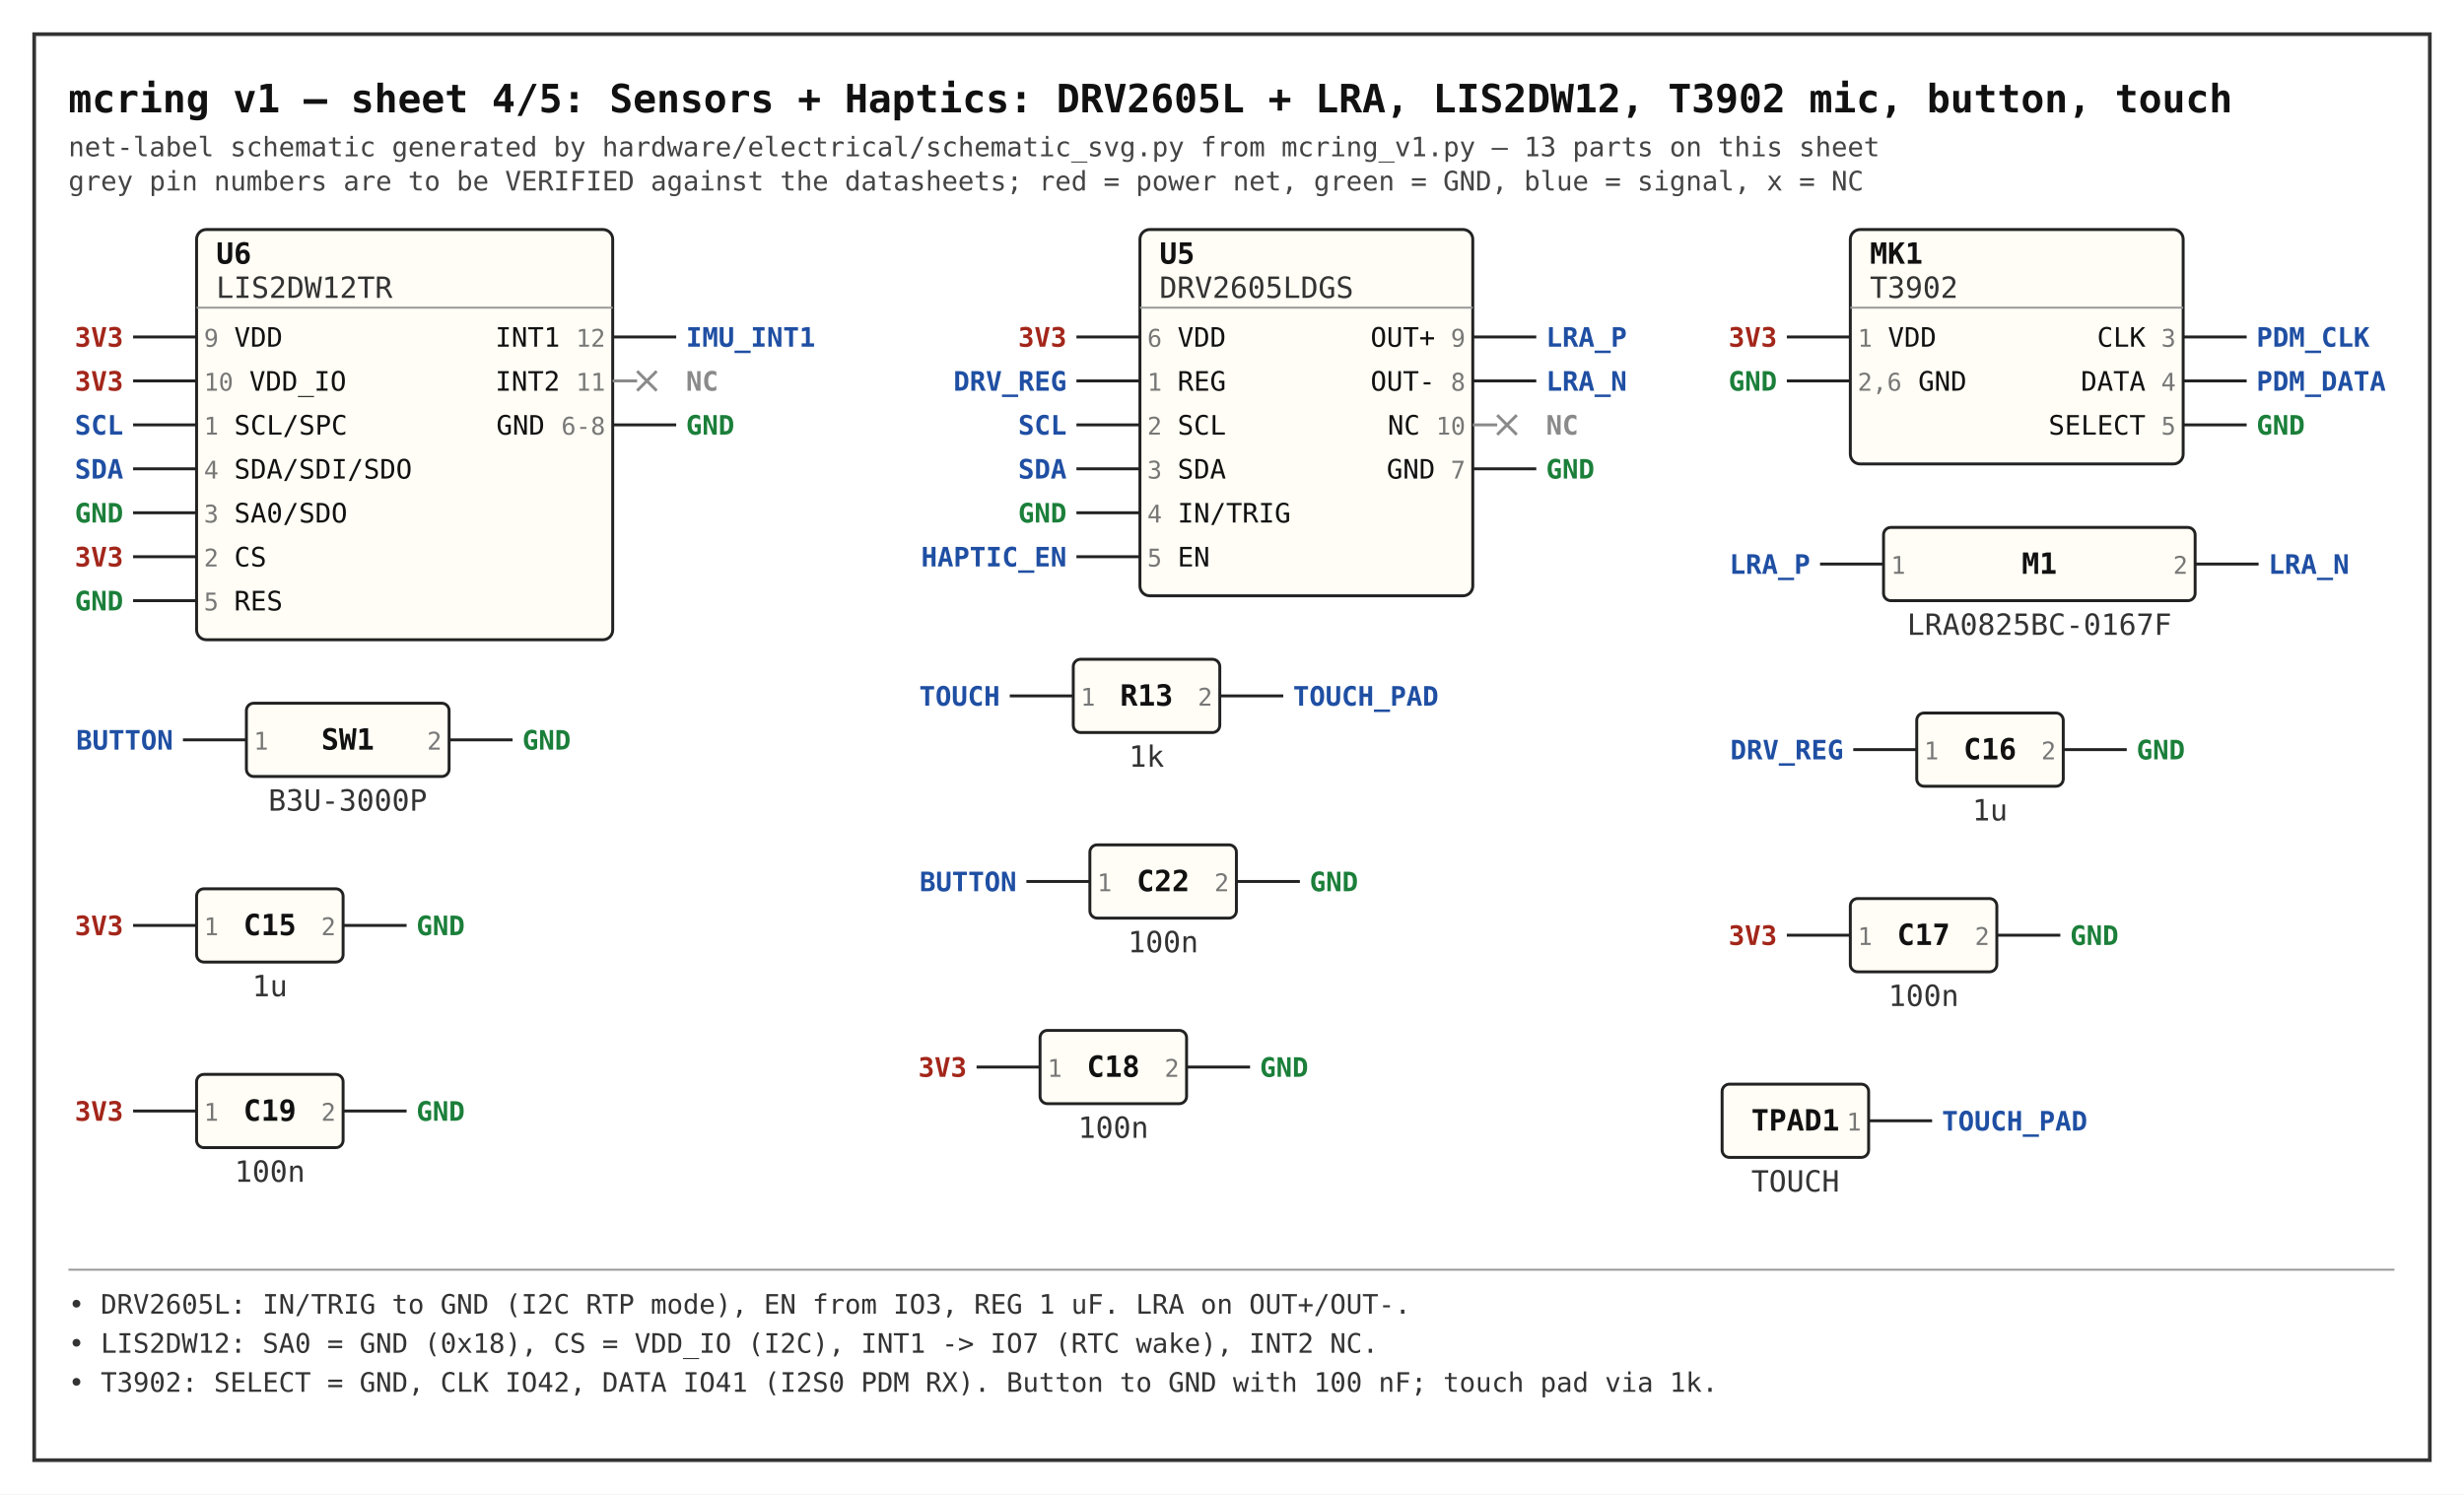
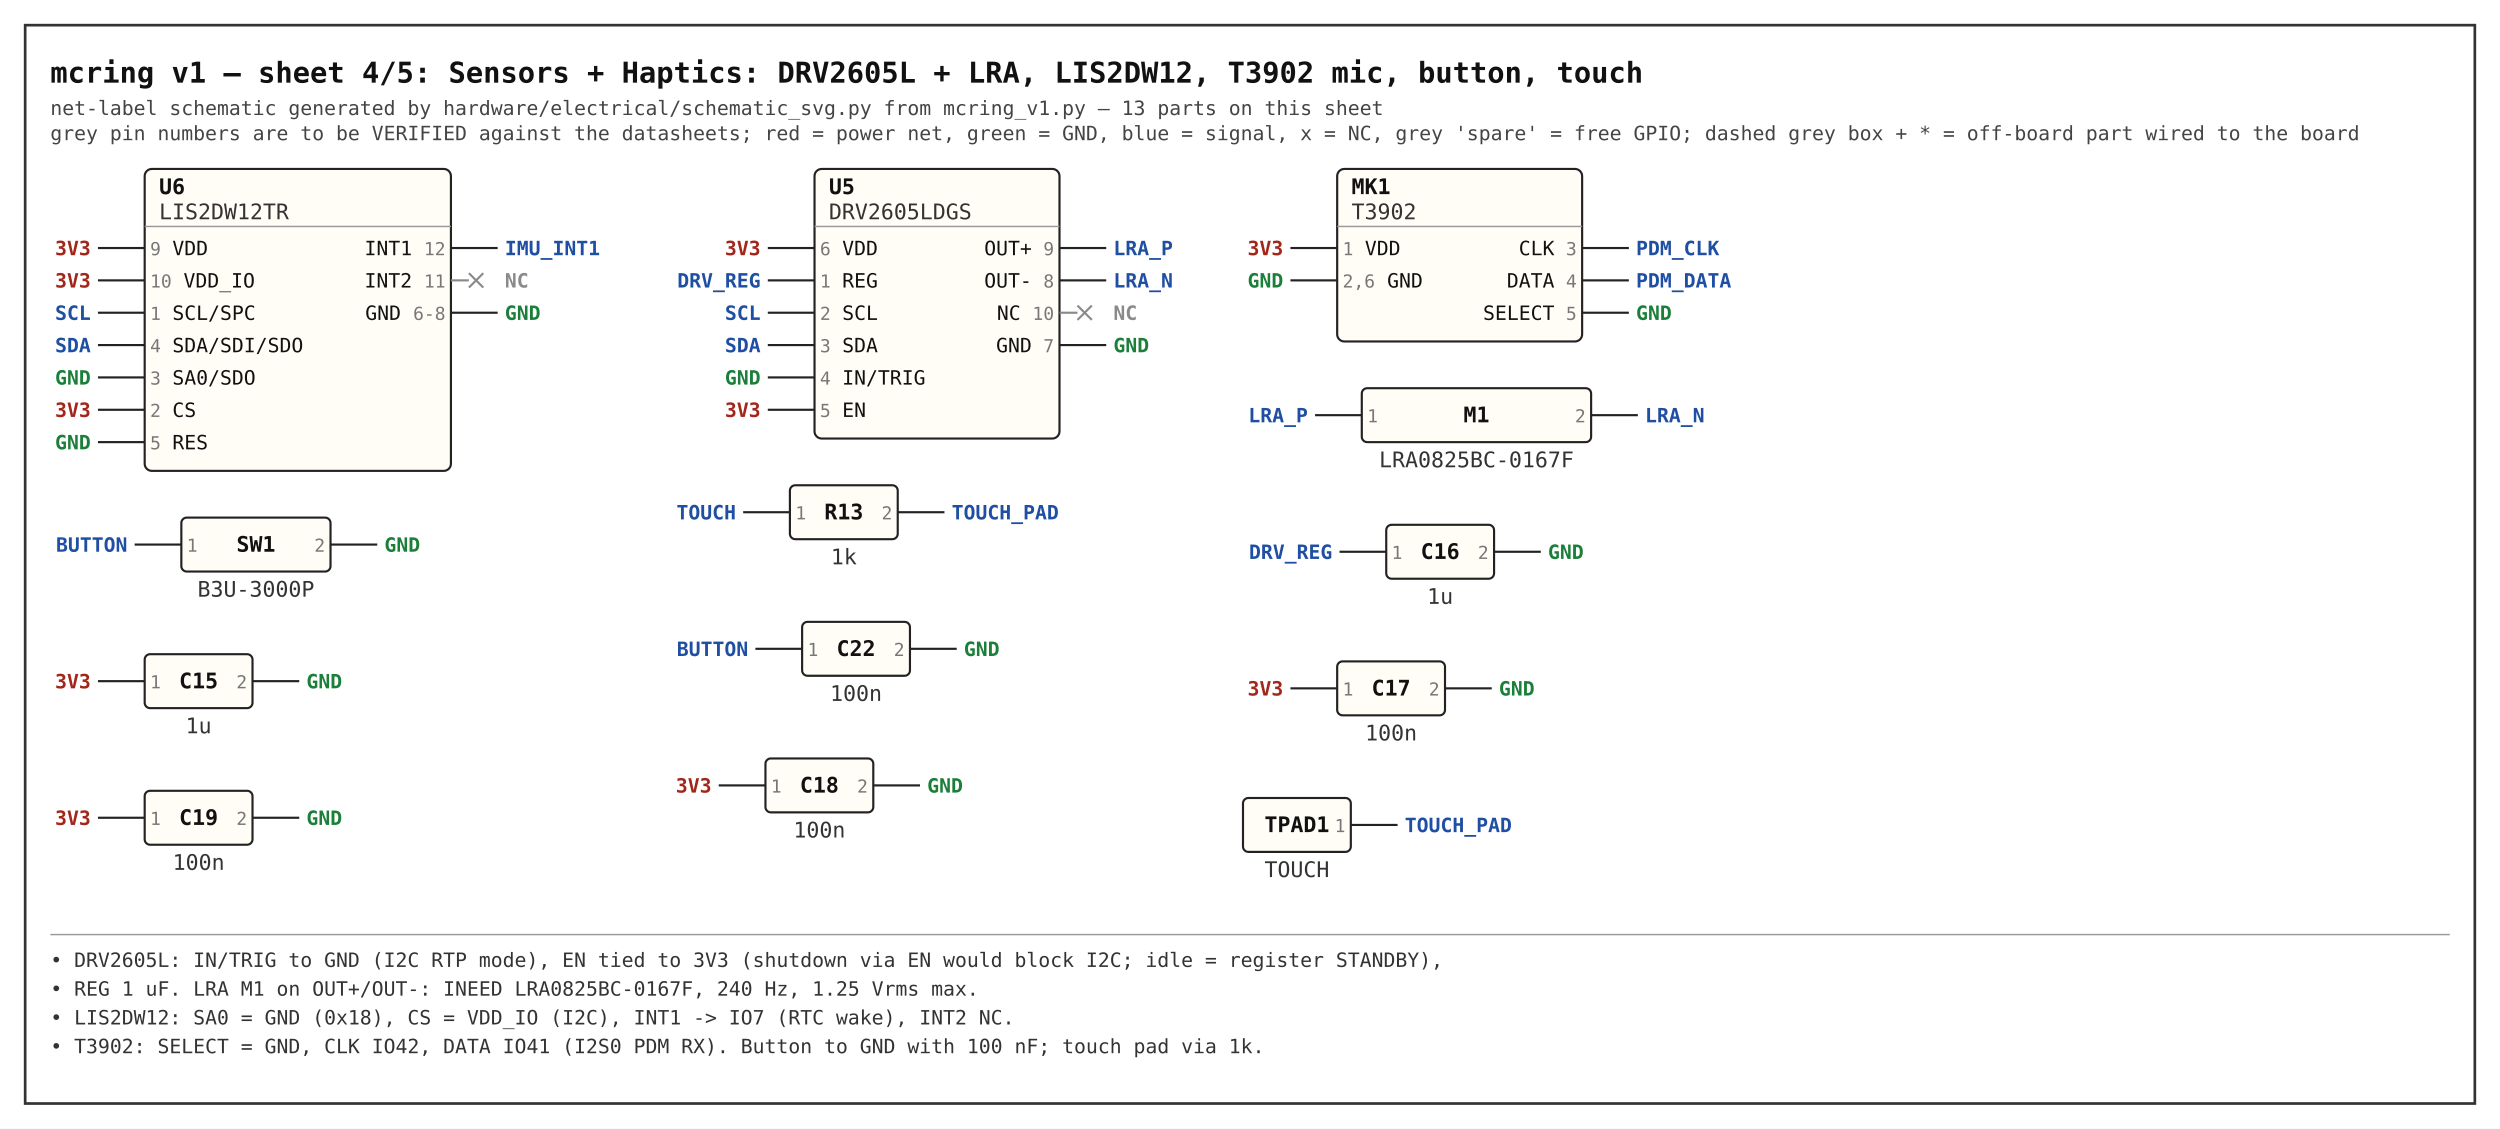
- <svg xmlns="http://www.w3.org/2000/svg" width="1009" height="612" viewBox="0 0 1009 612" font-family="DejaVu Sans Mono, Menlo, Consolas, monospace">
-   <style>.box{fill:#fffdf5;stroke:#222;stroke-width:1.2} .box.dnp{stroke-dasharray:4 3;fill:#f4f4f4}.sep{stroke:#999;stroke-width:0.8} .wire{stroke:#222;stroke-width:1.2} .wire.nc{stroke:#8a8a8a}.ref{font-size:12px;font-weight:bold;fill:#111} .val{font-size:12px;fill:#333}.pin{font-size:11px;fill:#111} .num{font-size:10px;fill:#777}.net{font-size:11px;font-weight:bold} .title{font-size:16px;font-weight:bold;fill:#111}.sub{font-size:11px;fill:#444} .note{font-size:11px;fill:#333}</style>
-   <rect x="0" y="0" width="1009" height="612" fill="#ffffff" />
-   <rect x="14.0" y="14.0" width="981" height="584" fill="none" stroke="#333" stroke-width="1.5" />
+ <svg xmlns="http://www.w3.org/2000/svg" width="1391" height="628" viewBox="0 0 1391 628" font-family="DejaVu Sans Mono, Menlo, Consolas, monospace">
+   <style>.box{fill:#fffdf5;stroke:#222;stroke-width:1.2} .box.dnp{stroke-dasharray:4 3;fill:#f4f4f4}.box.offboard{stroke-dasharray:7 3;stroke:#666;fill:#f7f7fb} .net.spare{font-weight:normal;font-style:italic}.sep{stroke:#999;stroke-width:0.8} .wire{stroke:#222;stroke-width:1.2} .wire.nc{stroke:#8a8a8a}.ref{font-size:12px;font-weight:bold;fill:#111} .val{font-size:12px;fill:#333}.pin{font-size:11px;fill:#111} .num{font-size:10px;fill:#777}.net{font-size:11px;font-weight:bold} .title{font-size:16px;font-weight:bold;fill:#111}.sub{font-size:11px;fill:#444} .note{font-size:11px;fill:#333}</style>
+   <rect x="0" y="0" width="1391" height="628" fill="#ffffff" />
+   <rect x="14.0" y="14.0" width="1363" height="600" fill="none" stroke="#333" stroke-width="1.5" />
  <text x="28" y="46" class="title">mcring v1 — sheet 4/5: Sensors + Haptics: DRV2605L + LRA, LIS2DW12, T3902 mic, button, touch</text>
  <text x="28" y="64" class="sub">net-label schematic generated by hardware/electrical/schematic_svg.py from mcring_v1.py — 13 parts on this sheet</text>
-   <text x="28" y="78" class="sub">grey pin numbers are to be VERIFIED against the datasheets; red = power net, green = GND, blue = signal, x = NC</text>
-   <rect x="466.8" y="94.0" width="136.3" height="150.0" rx="4" class="box" />
-   <text x="474.8" y="108.0" class="ref">U5</text>
-   <text x="474.8" y="122.0" class="val">DRV2605LDGS</text>
-   <line x1="466.8" y1="126.0" x2="603.1" y2="126.0" class="sep" />
-   <line x1="466.8" y1="138.0" x2="440.8" y2="138.0" class="wire" />
-   <text x="436.8" y="142.0" class="net" fill="#a3261a" text-anchor="end">3V3</text>
-   <text x="469.8" y="142.0" class="num">6</text>
-   <text x="482.2" y="142.0" class="pin">VDD</text>
-   <line x1="466.8" y1="156.0" x2="440.8" y2="156.0" class="wire" />
-   <text x="436.8" y="160.0" class="net" fill="#1f4fa3" text-anchor="end">DRV_REG</text>
-   <text x="469.8" y="160.0" class="num">1</text>
-   <text x="482.2" y="160.0" class="pin">REG</text>
-   <line x1="466.8" y1="174.0" x2="440.8" y2="174.0" class="wire" />
-   <text x="436.8" y="178.0" class="net" fill="#1f4fa3" text-anchor="end">SCL</text>
-   <text x="469.8" y="178.0" class="num">2</text>
-   <text x="482.2" y="178.0" class="pin">SCL</text>
-   <line x1="466.8" y1="192.0" x2="440.8" y2="192.0" class="wire" />
-   <text x="436.8" y="196.0" class="net" fill="#1f4fa3" text-anchor="end">SDA</text>
-   <text x="469.8" y="196.0" class="num">3</text>
-   <text x="482.2" y="196.0" class="pin">SDA</text>
-   <line x1="466.8" y1="210.0" x2="440.8" y2="210.0" class="wire" />
-   <text x="436.8" y="214.0" class="net" fill="#1b7f3a" text-anchor="end">GND</text>
-   <text x="469.8" y="214.0" class="num">4</text>
-   <text x="482.2" y="214.0" class="pin">IN/TRIG</text>
-   <line x1="466.8" y1="228.0" x2="440.8" y2="228.0" class="wire" />
-   <text x="436.8" y="232.0" class="net" fill="#1f4fa3" text-anchor="end">HAPTIC_EN</text>
-   <text x="469.8" y="232.0" class="num">5</text>
-   <text x="482.2" y="232.0" class="pin">EN</text>
-   <line x1="603.1" y1="138.0" x2="629.1" y2="138.0" class="wire" />
-   <text x="633.1" y="142.0" class="net" fill="#1f4fa3" text-anchor="start">LRA_P</text>
-   <text x="600.1" y="142.0" class="num" text-anchor="end">9</text>
-   <text x="587.7" y="142.0" class="pin" text-anchor="end">OUT+</text>
-   <line x1="603.1" y1="156.0" x2="629.1" y2="156.0" class="wire" />
-   <text x="633.1" y="160.0" class="net" fill="#1f4fa3" text-anchor="start">LRA_N</text>
-   <text x="600.1" y="160.0" class="num" text-anchor="end">8</text>
-   <text x="587.7" y="160.0" class="pin" text-anchor="end">OUT-</text>
-   <line x1="603.1" y1="174.0" x2="613.1" y2="174.0" class="wire nc" />
-   <line x1="613.1" y1="170.0" x2="621.1" y2="178.0" class="wire nc" />
-   <line x1="613.1" y1="178.0" x2="621.1" y2="170.0" class="wire nc" />
-   <text x="633.1" y="178.0" class="net" fill="#8a8a8a" text-anchor="start">NC</text>
-   <text x="600.1" y="178.0" class="num" text-anchor="end">10</text>
-   <text x="581.5" y="178.0" class="pin" text-anchor="end">NC</text>
-   <line x1="603.1" y1="192.0" x2="629.1" y2="192.0" class="wire" />
-   <text x="633.1" y="196.0" class="net" fill="#1b7f3a" text-anchor="start">GND</text>
-   <text x="600.1" y="196.0" class="num" text-anchor="end">7</text>
-   <text x="587.7" y="196.0" class="pin" text-anchor="end">GND</text>
+   <text x="28" y="78" class="sub">grey pin numbers are to be VERIFIED against the datasheets; red = power net, green = GND, blue = signal, x = NC, grey 'spare' = free GPIO; dashed grey box + * = off-board part wired to the board</text>
+   <rect x="453.2" y="94.0" width="136.3" height="150.0" rx="4" class="box" />
+   <text x="461.2" y="108.0" class="ref">U5</text>
+   <text x="461.2" y="122.0" class="val">DRV2605LDGS</text>
+   <line x1="453.2" y1="126.0" x2="589.5" y2="126.0" class="sep" />
+   <line x1="453.2" y1="138.0" x2="427.2" y2="138.0" class="wire" />
+   <text x="423.2" y="142.0" class="net" fill="#a3261a" text-anchor="end">3V3</text>
+   <text x="456.2" y="142.0" class="num">6</text>
+   <text x="468.6" y="142.0" class="pin">VDD</text>
+   <line x1="453.2" y1="156.0" x2="427.2" y2="156.0" class="wire" />
+   <text x="423.2" y="160.0" class="net" fill="#1f4fa3" text-anchor="end">DRV_REG</text>
+   <text x="456.2" y="160.0" class="num">1</text>
+   <text x="468.6" y="160.0" class="pin">REG</text>
+   <line x1="453.2" y1="174.0" x2="427.2" y2="174.0" class="wire" />
+   <text x="423.2" y="178.0" class="net" fill="#1f4fa3" text-anchor="end">SCL</text>
+   <text x="456.2" y="178.0" class="num">2</text>
+   <text x="468.6" y="178.0" class="pin">SCL</text>
+   <line x1="453.2" y1="192.0" x2="427.2" y2="192.0" class="wire" />
+   <text x="423.2" y="196.0" class="net" fill="#1f4fa3" text-anchor="end">SDA</text>
+   <text x="456.2" y="196.0" class="num">3</text>
+   <text x="468.6" y="196.0" class="pin">SDA</text>
+   <line x1="453.2" y1="210.0" x2="427.2" y2="210.0" class="wire" />
+   <text x="423.2" y="214.0" class="net" fill="#1b7f3a" text-anchor="end">GND</text>
+   <text x="456.2" y="214.0" class="num">4</text>
+   <text x="468.6" y="214.0" class="pin">IN/TRIG</text>
+   <line x1="453.2" y1="228.0" x2="427.2" y2="228.0" class="wire" />
+   <text x="423.2" y="232.0" class="net" fill="#a3261a" text-anchor="end">3V3</text>
+   <text x="456.2" y="232.0" class="num">5</text>
+   <text x="468.6" y="232.0" class="pin">EN</text>
+   <line x1="589.5" y1="138.0" x2="615.5" y2="138.0" class="wire" />
+   <text x="619.5" y="142.0" class="net" fill="#1f4fa3" text-anchor="start">LRA_P</text>
+   <text x="586.5" y="142.0" class="num" text-anchor="end">9</text>
+   <text x="574.1" y="142.0" class="pin" text-anchor="end">OUT+</text>
+   <line x1="589.5" y1="156.0" x2="615.5" y2="156.0" class="wire" />
+   <text x="619.5" y="160.0" class="net" fill="#1f4fa3" text-anchor="start">LRA_N</text>
+   <text x="586.5" y="160.0" class="num" text-anchor="end">8</text>
+   <text x="574.1" y="160.0" class="pin" text-anchor="end">OUT-</text>
+   <line x1="589.5" y1="174.0" x2="599.5" y2="174.0" class="wire nc" />
+   <line x1="599.5" y1="170.0" x2="607.5" y2="178.0" class="wire nc" />
+   <line x1="599.5" y1="178.0" x2="607.5" y2="170.0" class="wire nc" />
+   <text x="619.5" y="178.0" class="net" fill="#8a8a8a" text-anchor="start">NC</text>
+   <text x="586.5" y="178.0" class="num" text-anchor="end">10</text>
+   <text x="567.9" y="178.0" class="pin" text-anchor="end">NC</text>
+   <line x1="589.5" y1="192.0" x2="615.5" y2="192.0" class="wire" />
+   <text x="619.5" y="196.0" class="net" fill="#1b7f3a" text-anchor="start">GND</text>
+   <text x="586.5" y="196.0" class="num" text-anchor="end">7</text>
+   <text x="574.1" y="196.0" class="pin" text-anchor="end">GND</text>
  <rect x="80.5" y="364.0" width="60.0" height="30" rx="3" class="box" />
  <text x="110.5" y="383.0" class="ref" text-anchor="middle">C15</text>
  <text x="110.5" y="408.0" class="val" text-anchor="middle">1u</text>
  <line x1="80.5" y1="379.0" x2="54.5" y2="379.0" class="wire" />
  <text x="50.5" y="383.0" class="net" fill="#a3261a" text-anchor="end">3V3</text>
  <text x="83.5" y="383.0" class="num">1</text>
  <line x1="140.5" y1="379.0" x2="166.5" y2="379.0" class="wire" />
  <text x="170.5" y="383.0" class="net" fill="#1b7f3a" text-anchor="start">GND</text>
  <text x="137.5" y="383.0" class="num" text-anchor="end">2</text>
-   <rect x="784.9" y="292.0" width="60.0" height="30" rx="3" class="box" />
-   <text x="814.9" y="311.0" class="ref" text-anchor="middle">C16</text>
-   <text x="814.9" y="336.0" class="val" text-anchor="middle">1u</text>
-   <line x1="784.9" y1="307.0" x2="758.9" y2="307.0" class="wire" />
-   <text x="754.9" y="311.0" class="net" fill="#1f4fa3" text-anchor="end">DRV_REG</text>
-   <text x="787.9" y="311.0" class="num">1</text>
-   <line x1="844.9" y1="307.0" x2="870.9" y2="307.0" class="wire" />
-   <text x="874.9" y="311.0" class="net" fill="#1b7f3a" text-anchor="start">GND</text>
-   <text x="841.9" y="311.0" class="num" text-anchor="end">2</text>
-   <rect x="771.3" y="216.0" width="127.6" height="30" rx="3" class="box" />
-   <text x="835.1" y="235.0" class="ref" text-anchor="middle">M1</text>
-   <text x="835.1" y="260.0" class="val" text-anchor="middle">LRA0825BC-0167F</text>
-   <line x1="771.3" y1="231.0" x2="745.3" y2="231.0" class="wire" />
-   <text x="741.3" y="235.0" class="net" fill="#1f4fa3" text-anchor="end">LRA_P</text>
-   <text x="774.3" y="235.0" class="num">1</text>
-   <line x1="898.9" y1="231.0" x2="924.9" y2="231.0" class="wire" />
-   <text x="928.9" y="235.0" class="net" fill="#1f4fa3" text-anchor="start">LRA_N</text>
-   <text x="895.9" y="235.0" class="num" text-anchor="end">2</text>
+   <rect x="771.3" y="292.0" width="60.0" height="30" rx="3" class="box" />
+   <text x="801.3" y="311.0" class="ref" text-anchor="middle">C16</text>
+   <text x="801.3" y="336.0" class="val" text-anchor="middle">1u</text>
+   <line x1="771.3" y1="307.0" x2="745.3" y2="307.0" class="wire" />
+   <text x="741.3" y="311.0" class="net" fill="#1f4fa3" text-anchor="end">DRV_REG</text>
+   <text x="774.3" y="311.0" class="num">1</text>
+   <line x1="831.3" y1="307.0" x2="857.3" y2="307.0" class="wire" />
+   <text x="861.3" y="311.0" class="net" fill="#1b7f3a" text-anchor="start">GND</text>
+   <text x="828.3" y="311.0" class="num" text-anchor="end">2</text>
+   <rect x="757.7" y="216.0" width="127.6" height="30" rx="3" class="box" />
+   <text x="821.5" y="235.0" class="ref" text-anchor="middle">M1</text>
+   <text x="821.5" y="260.0" class="val" text-anchor="middle">LRA0825BC-0167F</text>
+   <line x1="757.7" y1="231.0" x2="731.7" y2="231.0" class="wire" />
+   <text x="727.7" y="235.0" class="net" fill="#1f4fa3" text-anchor="end">LRA_P</text>
+   <text x="760.7" y="235.0" class="num">1</text>
+   <line x1="885.3" y1="231.0" x2="911.3" y2="231.0" class="wire" />
+   <text x="915.3" y="235.0" class="net" fill="#1f4fa3" text-anchor="start">LRA_N</text>
+   <text x="882.3" y="235.0" class="num" text-anchor="end">2</text>
  <rect x="80.5" y="94.0" width="170.4" height="168.0" rx="4" class="box" />
  <text x="88.5" y="108.0" class="ref">U6</text>
  <text x="88.5" y="122.0" class="val">LIS2DW12TR</text>
  <line x1="80.5" y1="126.0" x2="250.9" y2="126.0" class="sep" />
  <line x1="80.5" y1="138.0" x2="54.5" y2="138.0" class="wire" />
  <text x="50.5" y="142.0" class="net" fill="#a3261a" text-anchor="end">3V3</text>
  <text x="83.5" y="142.0" class="num">9</text>
  <text x="95.9" y="142.0" class="pin">VDD</text>
  <line x1="80.5" y1="156.0" x2="54.5" y2="156.0" class="wire" />
  <text x="50.5" y="160.0" class="net" fill="#a3261a" text-anchor="end">3V3</text>
  <text x="83.5" y="160.0" class="num">10</text>
  <text x="102.1" y="160.0" class="pin">VDD_IO</text>
  <line x1="80.5" y1="174.0" x2="54.5" y2="174.0" class="wire" />
  <text x="50.5" y="178.0" class="net" fill="#1f4fa3" text-anchor="end">SCL</text>
  <text x="83.5" y="178.0" class="num">1</text>
  <text x="95.9" y="178.0" class="pin">SCL/SPC</text>
  <line x1="80.5" y1="192.0" x2="54.5" y2="192.0" class="wire" />
  <text x="50.5" y="196.0" class="net" fill="#1f4fa3" text-anchor="end">SDA</text>
  <text x="83.5" y="196.0" class="num">4</text>
  <text x="95.9" y="196.0" class="pin">SDA/SDI/SDO</text>
  <line x1="80.5" y1="210.0" x2="54.5" y2="210.0" class="wire" />
  <text x="50.5" y="214.0" class="net" fill="#1b7f3a" text-anchor="end">GND</text>
  <text x="83.5" y="214.0" class="num">3</text>
  <text x="95.9" y="214.0" class="pin">SA0/SDO</text>
  <line x1="80.5" y1="228.0" x2="54.5" y2="228.0" class="wire" />
  <text x="50.5" y="232.0" class="net" fill="#a3261a" text-anchor="end">3V3</text>
  <text x="83.5" y="232.0" class="num">2</text>
  <text x="95.9" y="232.0" class="pin">CS</text>
  <line x1="80.5" y1="246.0" x2="54.5" y2="246.0" class="wire" />
  <text x="50.5" y="250.0" class="net" fill="#1b7f3a" text-anchor="end">GND</text>
  <text x="83.5" y="250.0" class="num">5</text>
  <text x="95.9" y="250.0" class="pin">RES</text>
  <line x1="250.9" y1="138.0" x2="276.9" y2="138.0" class="wire" />
  <text x="280.9" y="142.0" class="net" fill="#1f4fa3" text-anchor="start">IMU_INT1</text>
  <text x="247.9" y="142.0" class="num" text-anchor="end">12</text>
  <text x="229.3" y="142.0" class="pin" text-anchor="end">INT1</text>
  <line x1="250.9" y1="156.0" x2="260.9" y2="156.0" class="wire nc" />
  <line x1="260.9" y1="152.0" x2="268.9" y2="160.0" class="wire nc" />
  <line x1="260.9" y1="160.0" x2="268.9" y2="152.0" class="wire nc" />
  <text x="280.9" y="160.0" class="net" fill="#8a8a8a" text-anchor="start">NC</text>
  <text x="247.9" y="160.0" class="num" text-anchor="end">11</text>
  <text x="229.3" y="160.0" class="pin" text-anchor="end">INT2</text>
  <line x1="250.9" y1="174.0" x2="276.9" y2="174.0" class="wire" />
  <text x="280.9" y="178.0" class="net" fill="#1b7f3a" text-anchor="start">GND</text>
  <text x="247.9" y="178.0" class="num" text-anchor="end">6-8</text>
  <text x="223.1" y="178.0" class="pin" text-anchor="end">GND</text>
-   <rect x="757.7" y="368.0" width="60.0" height="30" rx="3" class="box" />
-   <text x="787.7" y="387.0" class="ref" text-anchor="middle">C17</text>
-   <text x="787.7" y="412.0" class="val" text-anchor="middle">100n</text>
-   <line x1="757.7" y1="383.0" x2="731.7" y2="383.0" class="wire" />
-   <text x="727.7" y="387.0" class="net" fill="#a3261a" text-anchor="end">3V3</text>
-   <text x="760.7" y="387.0" class="num">1</text>
-   <line x1="817.7" y1="383.0" x2="843.7" y2="383.0" class="wire" />
-   <text x="847.7" y="387.0" class="net" fill="#1b7f3a" text-anchor="start">GND</text>
-   <text x="814.7" y="387.0" class="num" text-anchor="end">2</text>
+   <rect x="744.0" y="368.0" width="60.0" height="30" rx="3" class="box" />
+   <text x="774.0" y="387.0" class="ref" text-anchor="middle">C17</text>
+   <text x="774.0" y="412.0" class="val" text-anchor="middle">100n</text>
+   <line x1="744.0" y1="383.0" x2="718.0" y2="383.0" class="wire" />
+   <text x="714.0" y="387.0" class="net" fill="#a3261a" text-anchor="end">3V3</text>
+   <text x="747.0" y="387.0" class="num">1</text>
+   <line x1="804.0" y1="383.0" x2="830.0" y2="383.0" class="wire" />
+   <text x="834.0" y="387.0" class="net" fill="#1b7f3a" text-anchor="start">GND</text>
+   <text x="801.0" y="387.0" class="num" text-anchor="end">2</text>
  <rect x="425.9" y="422.0" width="60.0" height="30" rx="3" class="box" />
  <text x="455.9" y="441.0" class="ref" text-anchor="middle">C18</text>
  <text x="455.9" y="466.0" class="val" text-anchor="middle">100n</text>
  <line x1="425.9" y1="437.0" x2="399.9" y2="437.0" class="wire" />
  <text x="395.9" y="441.0" class="net" fill="#a3261a" text-anchor="end">3V3</text>
  <text x="428.9" y="441.0" class="num">1</text>
  <line x1="485.9" y1="437.0" x2="511.9" y2="437.0" class="wire" />
  <text x="515.9" y="441.0" class="net" fill="#1b7f3a" text-anchor="start">GND</text>
  <text x="482.9" y="441.0" class="num" text-anchor="end">2</text>
-   <rect x="757.7" y="94.0" width="136.3" height="96.0" rx="4" class="box" />
-   <text x="765.7" y="108.0" class="ref">MK1</text>
-   <text x="765.7" y="122.0" class="val">T3902</text>
-   <line x1="757.7" y1="126.0" x2="894.0" y2="126.0" class="sep" />
-   <line x1="757.7" y1="138.0" x2="731.7" y2="138.0" class="wire" />
-   <text x="727.7" y="142.0" class="net" fill="#a3261a" text-anchor="end">3V3</text>
-   <text x="760.7" y="142.0" class="num">1</text>
-   <text x="773.1" y="142.0" class="pin">VDD</text>
-   <line x1="757.7" y1="156.0" x2="731.7" y2="156.0" class="wire" />
-   <text x="727.7" y="160.0" class="net" fill="#1b7f3a" text-anchor="end">GND</text>
-   <text x="760.7" y="160.0" class="num">2,6</text>
-   <text x="785.5" y="160.0" class="pin">GND</text>
-   <line x1="894.0" y1="138.0" x2="920.0" y2="138.0" class="wire" />
-   <text x="924.0" y="142.0" class="net" fill="#1f4fa3" text-anchor="start">PDM_CLK</text>
-   <text x="891.0" y="142.0" class="num" text-anchor="end">3</text>
-   <text x="878.6" y="142.0" class="pin" text-anchor="end">CLK</text>
-   <line x1="894.0" y1="156.0" x2="920.0" y2="156.0" class="wire" />
-   <text x="924.0" y="160.0" class="net" fill="#1f4fa3" text-anchor="start">PDM_DATA</text>
-   <text x="891.0" y="160.0" class="num" text-anchor="end">4</text>
-   <text x="878.6" y="160.0" class="pin" text-anchor="end">DATA</text>
-   <line x1="894.0" y1="174.0" x2="920.0" y2="174.0" class="wire" />
-   <text x="924.0" y="178.0" class="net" fill="#1b7f3a" text-anchor="start">GND</text>
-   <text x="891.0" y="178.0" class="num" text-anchor="end">5</text>
-   <text x="878.6" y="178.0" class="pin" text-anchor="end">SELECT</text>
+   <rect x="744.0" y="94.0" width="136.3" height="96.0" rx="4" class="box" />
+   <text x="752.0" y="108.0" class="ref">MK1</text>
+   <text x="752.0" y="122.0" class="val">T3902</text>
+   <line x1="744.0" y1="126.0" x2="880.3" y2="126.0" class="sep" />
+   <line x1="744.0" y1="138.0" x2="718.0" y2="138.0" class="wire" />
+   <text x="714.0" y="142.0" class="net" fill="#a3261a" text-anchor="end">3V3</text>
+   <text x="747.0" y="142.0" class="num">1</text>
+   <text x="759.4" y="142.0" class="pin">VDD</text>
+   <line x1="744.0" y1="156.0" x2="718.0" y2="156.0" class="wire" />
+   <text x="714.0" y="160.0" class="net" fill="#1b7f3a" text-anchor="end">GND</text>
+   <text x="747.0" y="160.0" class="num">2,6</text>
+   <text x="771.8" y="160.0" class="pin">GND</text>
+   <line x1="880.3" y1="138.0" x2="906.3" y2="138.0" class="wire" />
+   <text x="910.3" y="142.0" class="net" fill="#1f4fa3" text-anchor="start">PDM_CLK</text>
+   <text x="877.3" y="142.0" class="num" text-anchor="end">3</text>
+   <text x="864.9" y="142.0" class="pin" text-anchor="end">CLK</text>
+   <line x1="880.3" y1="156.0" x2="906.3" y2="156.0" class="wire" />
+   <text x="910.3" y="160.0" class="net" fill="#1f4fa3" text-anchor="start">PDM_DATA</text>
+   <text x="877.3" y="160.0" class="num" text-anchor="end">4</text>
+   <text x="864.9" y="160.0" class="pin" text-anchor="end">DATA</text>
+   <line x1="880.3" y1="174.0" x2="906.3" y2="174.0" class="wire" />
+   <text x="910.3" y="178.0" class="net" fill="#1b7f3a" text-anchor="start">GND</text>
+   <text x="877.3" y="178.0" class="num" text-anchor="end">5</text>
+   <text x="864.9" y="178.0" class="pin" text-anchor="end">SELECT</text>
  <rect x="80.5" y="440.0" width="60.0" height="30" rx="3" class="box" />
  <text x="110.5" y="459.0" class="ref" text-anchor="middle">C19</text>
  <text x="110.5" y="484.0" class="val" text-anchor="middle">100n</text>
  <line x1="80.5" y1="455.0" x2="54.5" y2="455.0" class="wire" />
  <text x="50.5" y="459.0" class="net" fill="#a3261a" text-anchor="end">3V3</text>
  <text x="83.5" y="459.0" class="num">1</text>
  <line x1="140.5" y1="455.0" x2="166.5" y2="455.0" class="wire" />
  <text x="170.5" y="459.0" class="net" fill="#1b7f3a" text-anchor="start">GND</text>
  <text x="137.5" y="459.0" class="num" text-anchor="end">2</text>
  <rect x="100.9" y="288.0" width="83.0" height="30" rx="3" class="box" />
  <text x="142.4" y="307.0" class="ref" text-anchor="middle">SW1</text>
  <text x="142.4" y="332.0" class="val" text-anchor="middle">B3U-3000P</text>
  <line x1="100.9" y1="303.0" x2="74.9" y2="303.0" class="wire" />
  <text x="70.9" y="307.0" class="net" fill="#1f4fa3" text-anchor="end">BUTTON</text>
  <text x="103.9" y="307.0" class="num">1</text>
  <line x1="183.9" y1="303.0" x2="209.9" y2="303.0" class="wire" />
  <text x="213.9" y="307.0" class="net" fill="#1b7f3a" text-anchor="start">GND</text>
  <text x="180.9" y="307.0" class="num" text-anchor="end">2</text>
  <rect x="446.3" y="346.0" width="60.0" height="30" rx="3" class="box" />
  <text x="476.3" y="365.0" class="ref" text-anchor="middle">C22</text>
  <text x="476.3" y="390.0" class="val" text-anchor="middle">100n</text>
  <line x1="446.3" y1="361.0" x2="420.3" y2="361.0" class="wire" />
  <text x="416.3" y="365.0" class="net" fill="#1f4fa3" text-anchor="end">BUTTON</text>
  <text x="449.3" y="365.0" class="num">1</text>
  <line x1="506.3" y1="361.0" x2="532.3" y2="361.0" class="wire" />
  <text x="536.3" y="365.0" class="net" fill="#1b7f3a" text-anchor="start">GND</text>
  <text x="503.3" y="365.0" class="num" text-anchor="end">2</text>
-   <rect x="705.2" y="444.0" width="60.0" height="30" rx="3" class="box" />
-   <text x="735.2" y="463.0" class="ref" text-anchor="middle">TPAD1</text>
-   <text x="735.2" y="488.0" class="val" text-anchor="middle">TOUCH</text>
-   <line x1="765.2" y1="459.0" x2="791.2" y2="459.0" class="wire" />
-   <text x="795.2" y="463.0" class="net" fill="#1f4fa3" text-anchor="start">TOUCH_PAD</text>
-   <text x="762.2" y="463.0" class="num" text-anchor="end">1</text>
+   <rect x="691.6" y="444.0" width="60.0" height="30" rx="3" class="box" />
+   <text x="721.6" y="463.0" class="ref" text-anchor="middle">TPAD1</text>
+   <text x="721.6" y="488.0" class="val" text-anchor="middle">TOUCH</text>
+   <line x1="751.6" y1="459.0" x2="777.6" y2="459.0" class="wire" />
+   <text x="781.6" y="463.0" class="net" fill="#1f4fa3" text-anchor="start">TOUCH_PAD</text>
+   <text x="748.6" y="463.0" class="num" text-anchor="end">1</text>
  <rect x="439.5" y="270.0" width="60.0" height="30" rx="3" class="box" />
  <text x="469.5" y="289.0" class="ref" text-anchor="middle">R13</text>
  <text x="469.5" y="314.0" class="val" text-anchor="middle">1k</text>
  <line x1="439.5" y1="285.0" x2="413.5" y2="285.0" class="wire" />
  <text x="409.5" y="289.0" class="net" fill="#1f4fa3" text-anchor="end">TOUCH</text>
  <text x="442.5" y="289.0" class="num">1</text>
  <line x1="499.5" y1="285.0" x2="525.5" y2="285.0" class="wire" />
  <text x="529.5" y="289.0" class="net" fill="#1f4fa3" text-anchor="start">TOUCH_PAD</text>
  <text x="496.5" y="289.0" class="num" text-anchor="end">2</text>
-   <line x1="28" y1="520.0" x2="980.52" y2="520.0" class="sep" />
-   <text x="28" y="538.0" class="note">• DRV2605L: IN/TRIG to GND (I2C RTP mode), EN from IO3, REG 1 uF. LRA on OUT+/OUT-.</text>
-   <text x="28" y="554.0" class="note">• LIS2DW12: SA0 = GND (0x18), CS = VDD_IO (I2C), INT1 -&gt; IO7 (RTC wake), INT2 NC.</text>
-   <text x="28" y="570.0" class="note">• T3902: SELECT = GND, CLK IO42, DATA IO41 (I2S0 PDM RX). Button to GND with 100 nF; touch pad via 1k.</text>
+   <line x1="28" y1="520.0" x2="1363.08" y2="520.0" class="sep" />
+   <text x="28" y="538.0" class="note">• DRV2605L: IN/TRIG to GND (I2C RTP mode), EN tied to 3V3 (shutdown via EN would block I2C; idle = register STANDBY),</text>
+   <text x="28" y="554.0" class="note">• REG 1 uF. LRA M1 on OUT+/OUT-: INEED LRA0825BC-0167F, 240 Hz, 1.25 Vrms max.</text>
+   <text x="28" y="570.0" class="note">• LIS2DW12: SA0 = GND (0x18), CS = VDD_IO (I2C), INT1 -&gt; IO7 (RTC wake), INT2 NC.</text>
+   <text x="28" y="586.0" class="note">• T3902: SELECT = GND, CLK IO42, DATA IO41 (I2S0 PDM RX). Button to GND with 100 nF; touch pad via 1k.</text>
</svg>
